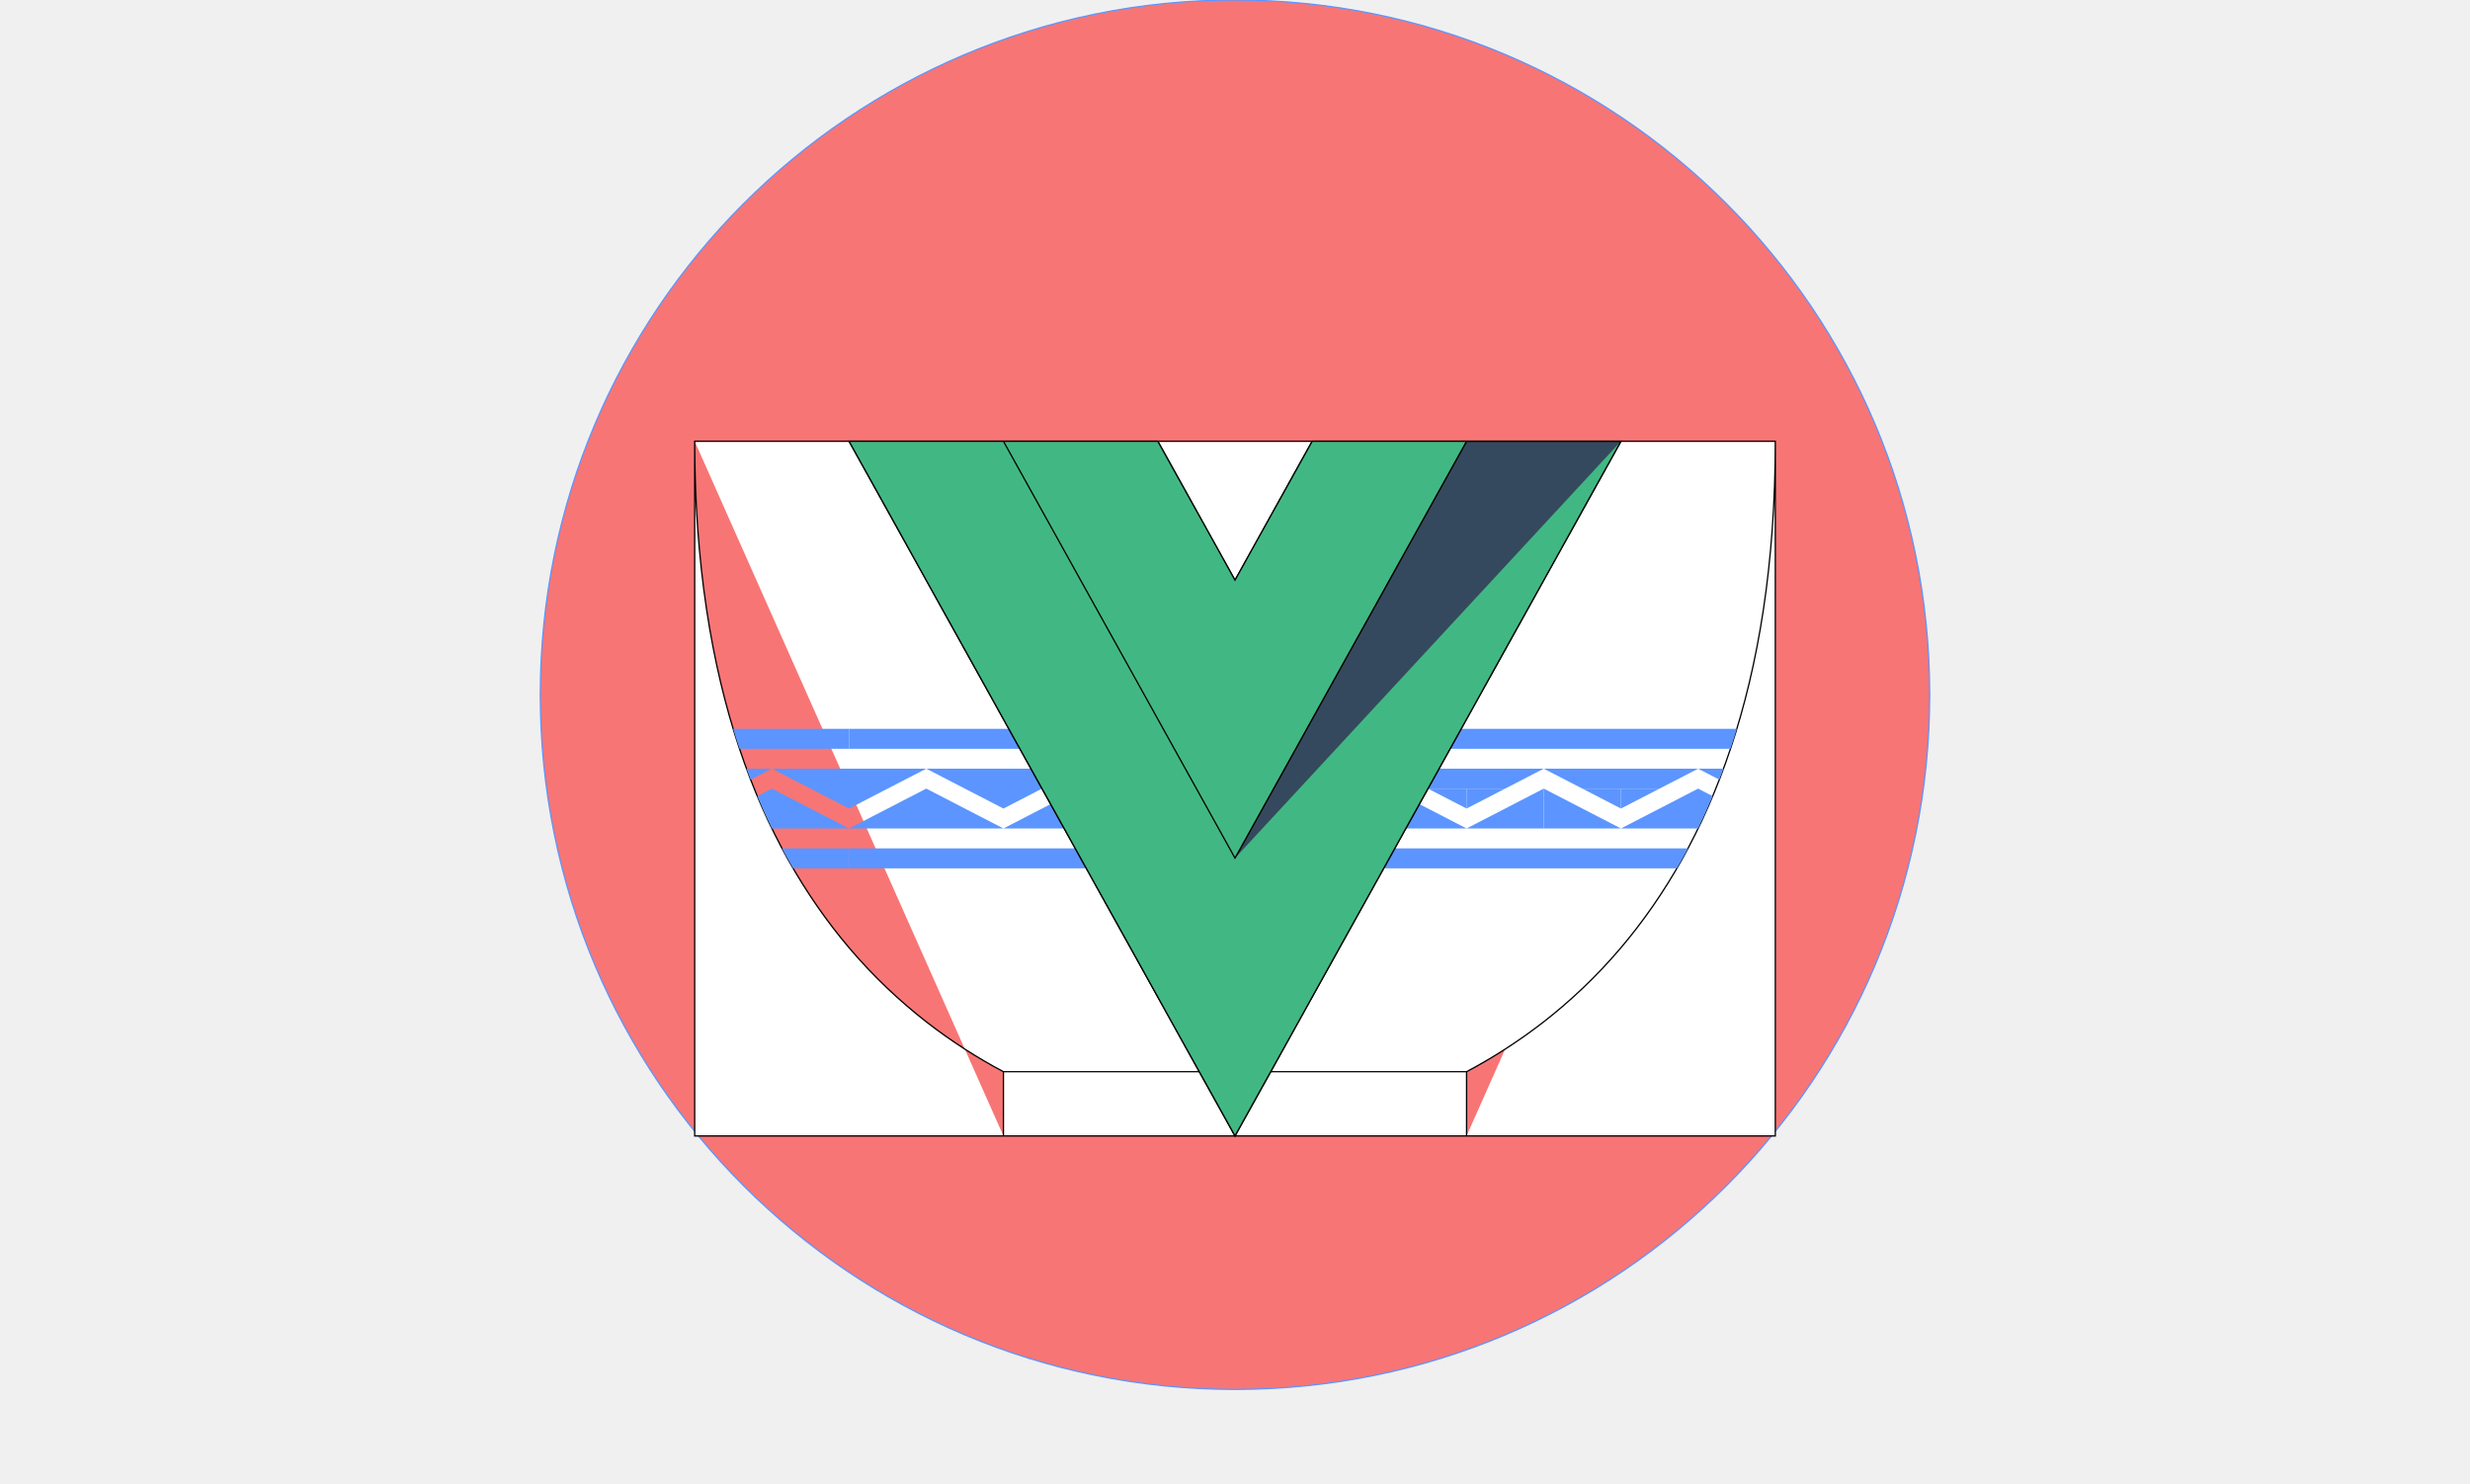
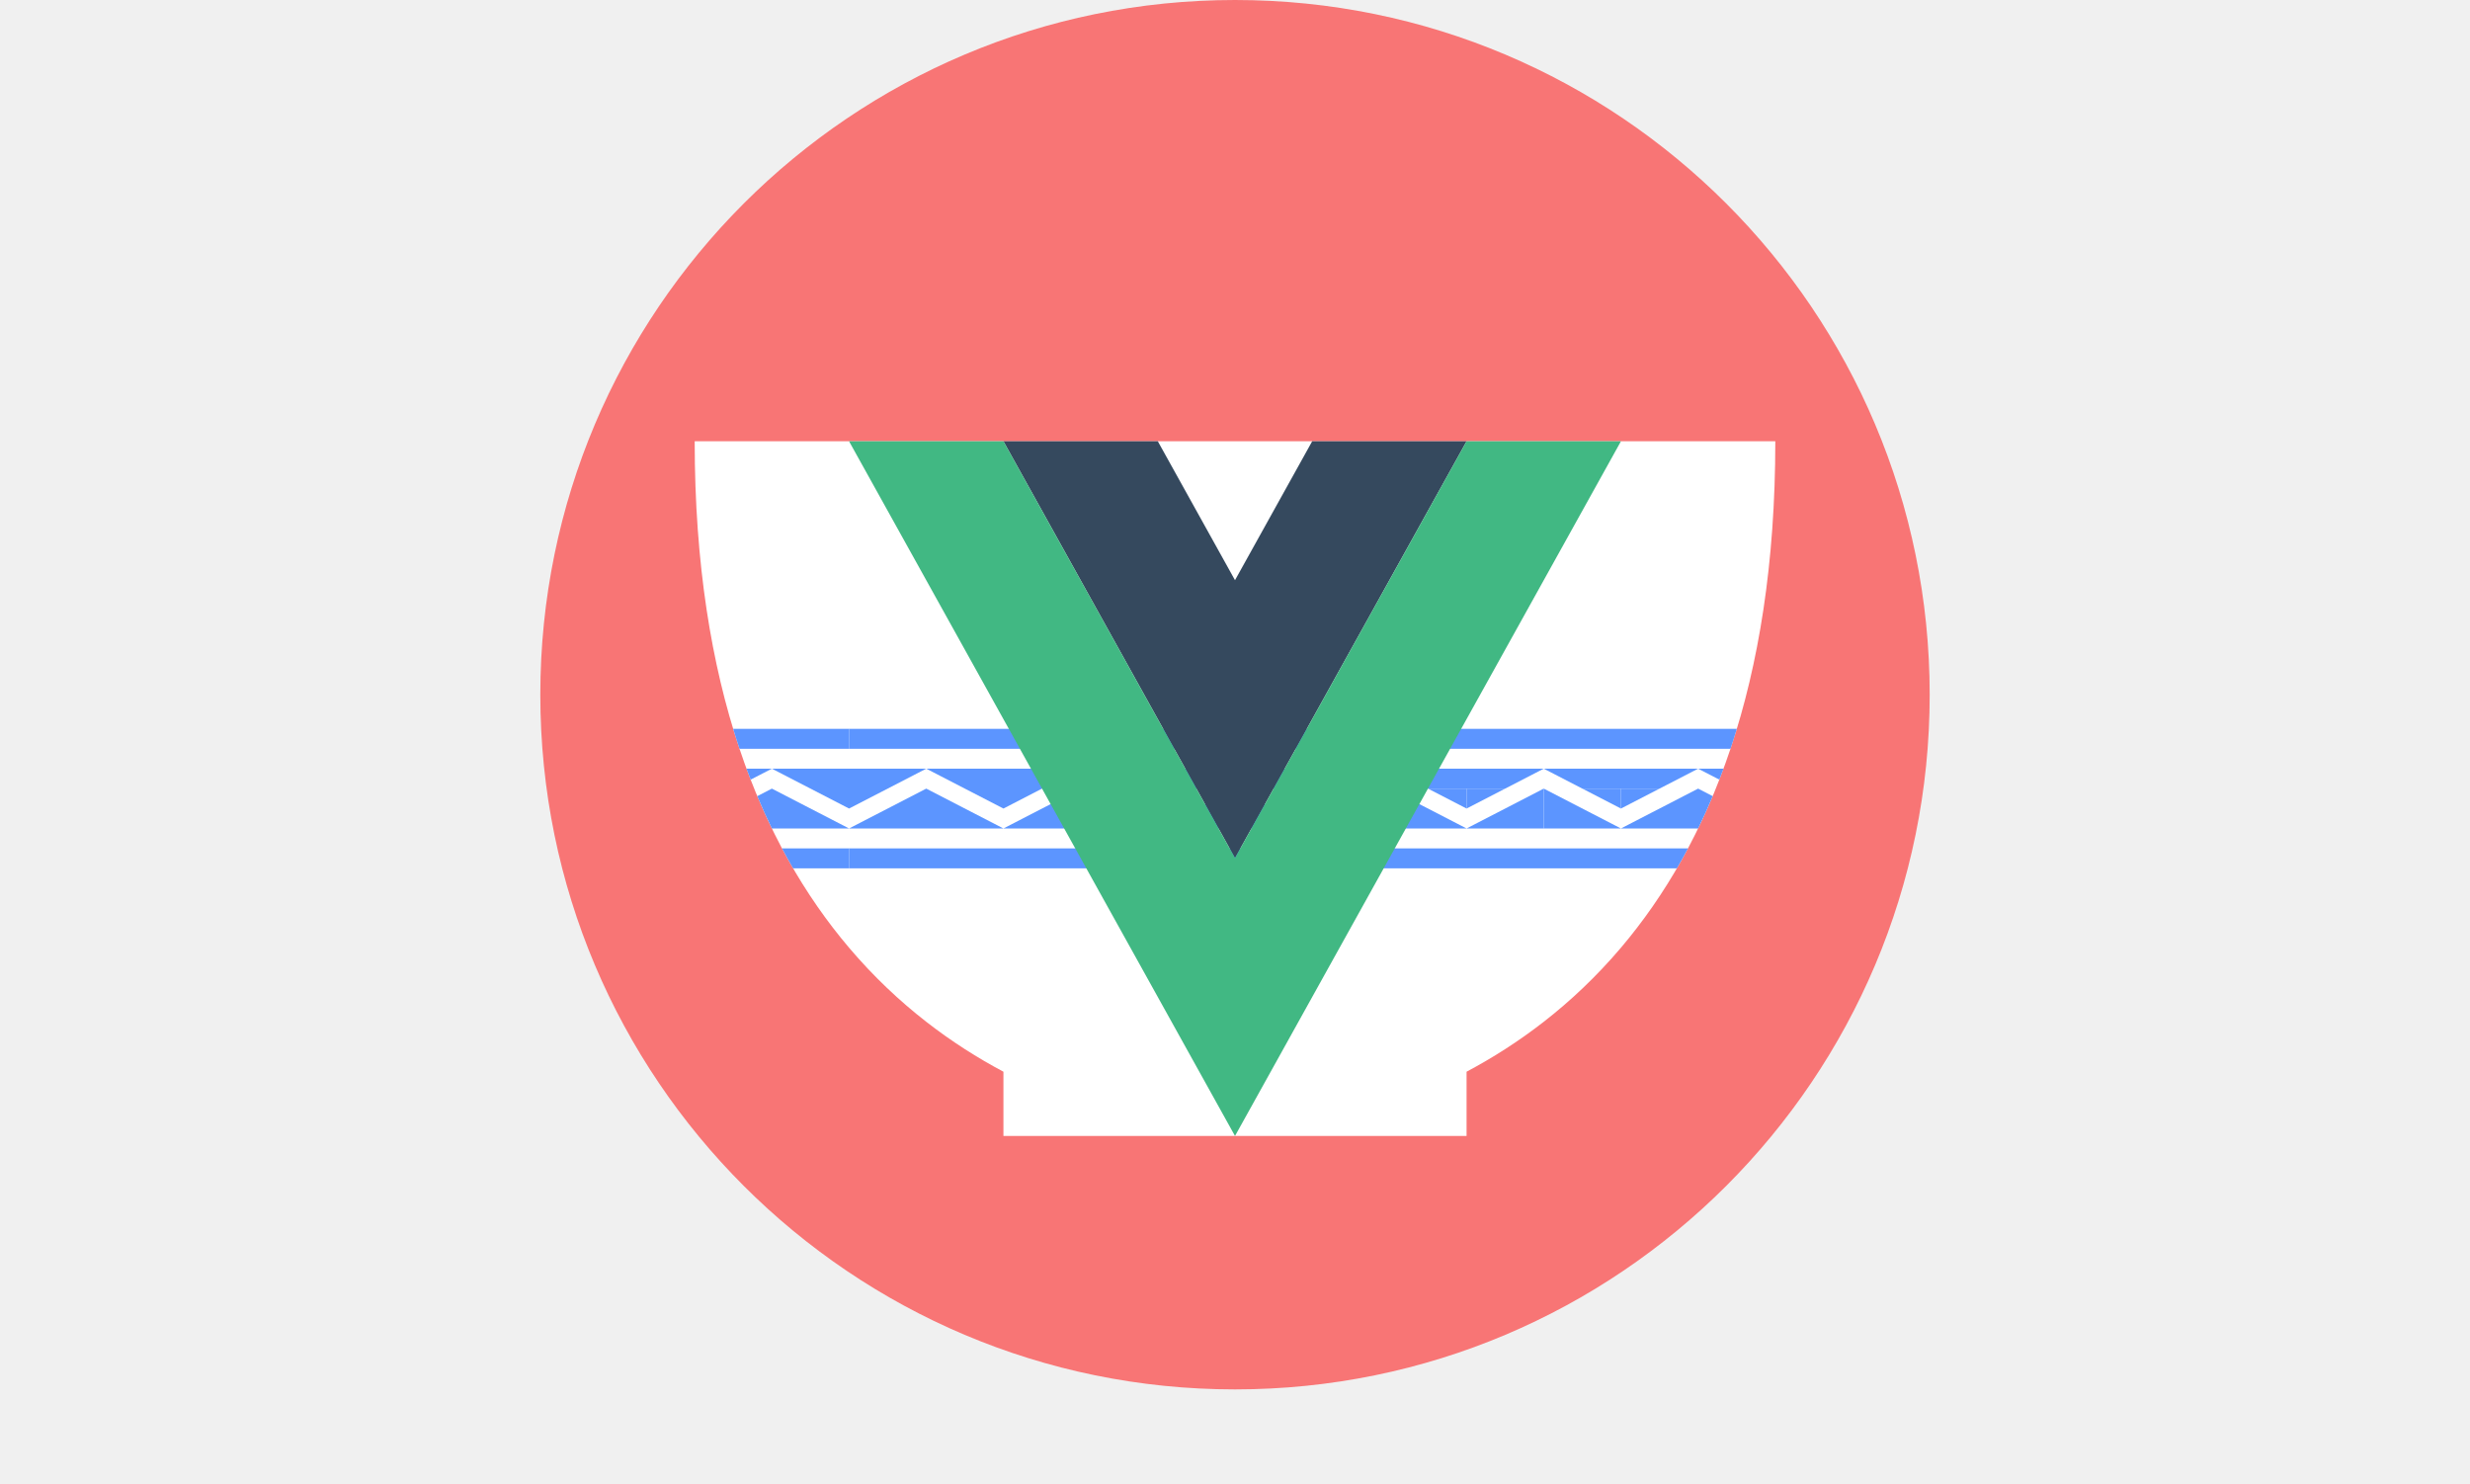
<svg xmlns="http://www.w3.org/2000/svg" width="1920" height="1153" viewBox="0 0 1920 1153" fill="none">
  <circle cx="960" cy="540" r="540" fill="#F87575" />
-   <circle cx="960" cy="540" r="540" stroke="#5C95FF" />
-   <path d="M1020 343H1260M1380 343V883H1260H1200H1140M540 343V883H660H720H780M780 833.055H1140M780 343H810H840H900H1020H1140H1260H1320H1380C1380 533.565 1327.69 656.88 1260 736.678C1240.94 759.14 1220.67 778.154 1200 794.249C1180.12 809.727 1159.88 822.505 1140 833.055V883H960H780V833.055C760.122 822.505 739.878 809.727 720 794.249C699.33 778.154 679.055 759.14 660 736.678C592.306 656.88 540 533.565 540 343H600H660H720H780Z" fill="white" />
-   <path d="M1020 343H1260M1380 343V883H1260H1200H1140M540 343V883H660H720H780M780 833.055H1140M780 343H810H840H900H1020H1140H1260H1320H1380C1380 533.565 1327.69 656.88 1260 736.678C1240.94 759.14 1220.67 778.154 1200 794.249C1180.12 809.727 1159.88 822.505 1140 833.055V883H960H780V833.055C760.122 822.505 739.878 809.727 720 794.249C699.33 778.154 679.055 759.14 660 736.678C592.306 656.88 540 533.565 540 343H600H660H720H780Z" stroke="black" />
+   <path fill-rule="evenodd" clip-rule="evenodd" d="M780 343H810H840H900H1020H1140H1260H1320H1380C1380 533.565 1327.69 656.88 1260 736.678C1240.94 759.14 1220.67 778.154 1200 794.249C1180.12 809.727 1159.88 822.505 1140 833.055V883H960H780V833.055C760.122 822.505 739.878 809.727 720 794.249C699.33 778.154 679.055 759.14 660 736.678C592.306 656.88 540 533.565 540 343H600H660H720H780Z" fill="white" />
  <path d="M780 643.979L720 613L660 643.979H780Z" fill="#5C95FF" />
  <path d="M780 628.49L810 613L840 597.51H720L780 628.49Z" fill="#5C95FF" />
  <path d="M840 613L780 643.979H840V613Z" fill="#5C95FF" />
  <path d="M870 613H930L960 597.51H840L870 613Z" fill="#5C95FF" />
  <path d="M840 613V643.979H900L840 613Z" fill="#5C95FF" />
  <path d="M930 613H870L900 628.49L930 613Z" fill="#5C95FF" />
  <path d="M900 643.979H1020L960 613L900 643.979Z" fill="#5C95FF" />
  <path d="M1080 597.51H960L990 613H1050L1080 597.51Z" fill="#5C95FF" />
  <path d="M1050 613H990L1020 628.49L1050 613Z" fill="#5C95FF" />
  <path d="M1080 643.979V613L1020 643.979H1080Z" fill="#5C95FF" />
  <path d="M1080 643.979H1140L1080 613V643.979Z" fill="#5C95FF" />
  <path d="M1140 613H1170L1200 597.51H1080L1110 613H1140Z" fill="#5C95FF" />
  <path d="M1140 628.49V613H1110L1140 628.49Z" fill="#5C95FF" />
  <path d="M1170 613H1140V628.49L1170 613Z" fill="#5C95FF" />
  <path d="M1140 643.979H1200L1200 613L1140 643.979Z" fill="#5C95FF" />
  <path d="M1200 643.979H1260L1200 613L1200 643.979Z" fill="#5C95FF" />
  <path d="M1260 613H1290L1320 597.51H1200L1230 613H1260Z" fill="#5C95FF" />
  <path d="M1260 628.49L1260 613H1230L1260 628.49Z" fill="#5C95FF" />
  <path d="M1260 613L1260 628.49L1290 613H1260Z" fill="#5C95FF" />
  <path d="M1260 643.979H1320C1323.93 635.882 1327.72 627.511 1331.34 618.855L1320 613L1260 643.979Z" fill="#5C95FF" />
  <path d="M1336.49 606.027C1337.65 603.032 1338.82 599.961 1339.73 597.51L1320 597.51L1336.49 606.027Z" fill="#5C95FF" />
  <path d="M660 628.49L720 597.51H600L660 628.49Z" fill="#5C95FF" />
  <path d="M588.659 618.856C592.283 627.511 596.068 635.882 600 643.979H660L600 613L588.659 618.856Z" fill="#5C95FF" />
  <path d="M583.492 606.034L600 597.51H580.27C581.327 600.38 582.401 603.221 583.492 606.034Z" fill="#5C95FF" />
  <path d="M660 582.02V566.531H569.892C571.484 571.781 573.131 576.943 574.83 582.02H660Z" fill="#5C95FF" />
  <path d="M660 566.531V582.02H1345.17C1346.87 576.943 1348.52 571.781 1350.11 566.531H660Z" fill="#5C95FF" />
  <path d="M660 674.959V659.469H607.873C610.685 664.757 613.56 669.919 616.494 674.959H660Z" fill="#5C95FF" />
  <path d="M660 659.469V674.959H1303.51C1306.44 669.919 1309.32 664.757 1312.13 659.469H660Z" fill="#5C95FF" />
-   <path d="M960 667L780 343H720H660L810 613L960 883L1020 775L1110 613L1260 343H1020M810 343H780L930 613L960 667L1140 343H1020L960 451L900 343H840H810Z" fill="#35495E" />
-   <path d="M960 667L780 343H720H660L810 613L960 883L1020 775L1110 613L1260 343H1020M810 343H780L930 613L960 667L1140 343H1020L960 451L900 343H840H810Z" stroke="black" />
-   <path d="M960 667L780 343H810H840H900L960 451L1020 343H1260M660 343L810 613L960 883L1020 775L1110 613L1260 343H1140L960 667L930 613L780 343H720H660Z" fill="#41B883" />
-   <path d="M960 667L780 343H810H840H900L960 451L1020 343H1260M660 343L810 613L960 883L1020 775L1110 613L1260 343H1140L960 667L930 613L780 343H720H660Z" stroke="black" />
+   <path d="M810 343H780L930 613L960 667L1140 343H1020L960 451L900 343H840H810Z" fill="#35495E" />
+   <path fill-rule="evenodd" clip-rule="evenodd" d="M660 343L810 613L960 883L1020 775L1110 613L1260 343H1140L960 667L930 613L780 343H720H660Z" fill="#41B883" />
</svg>
